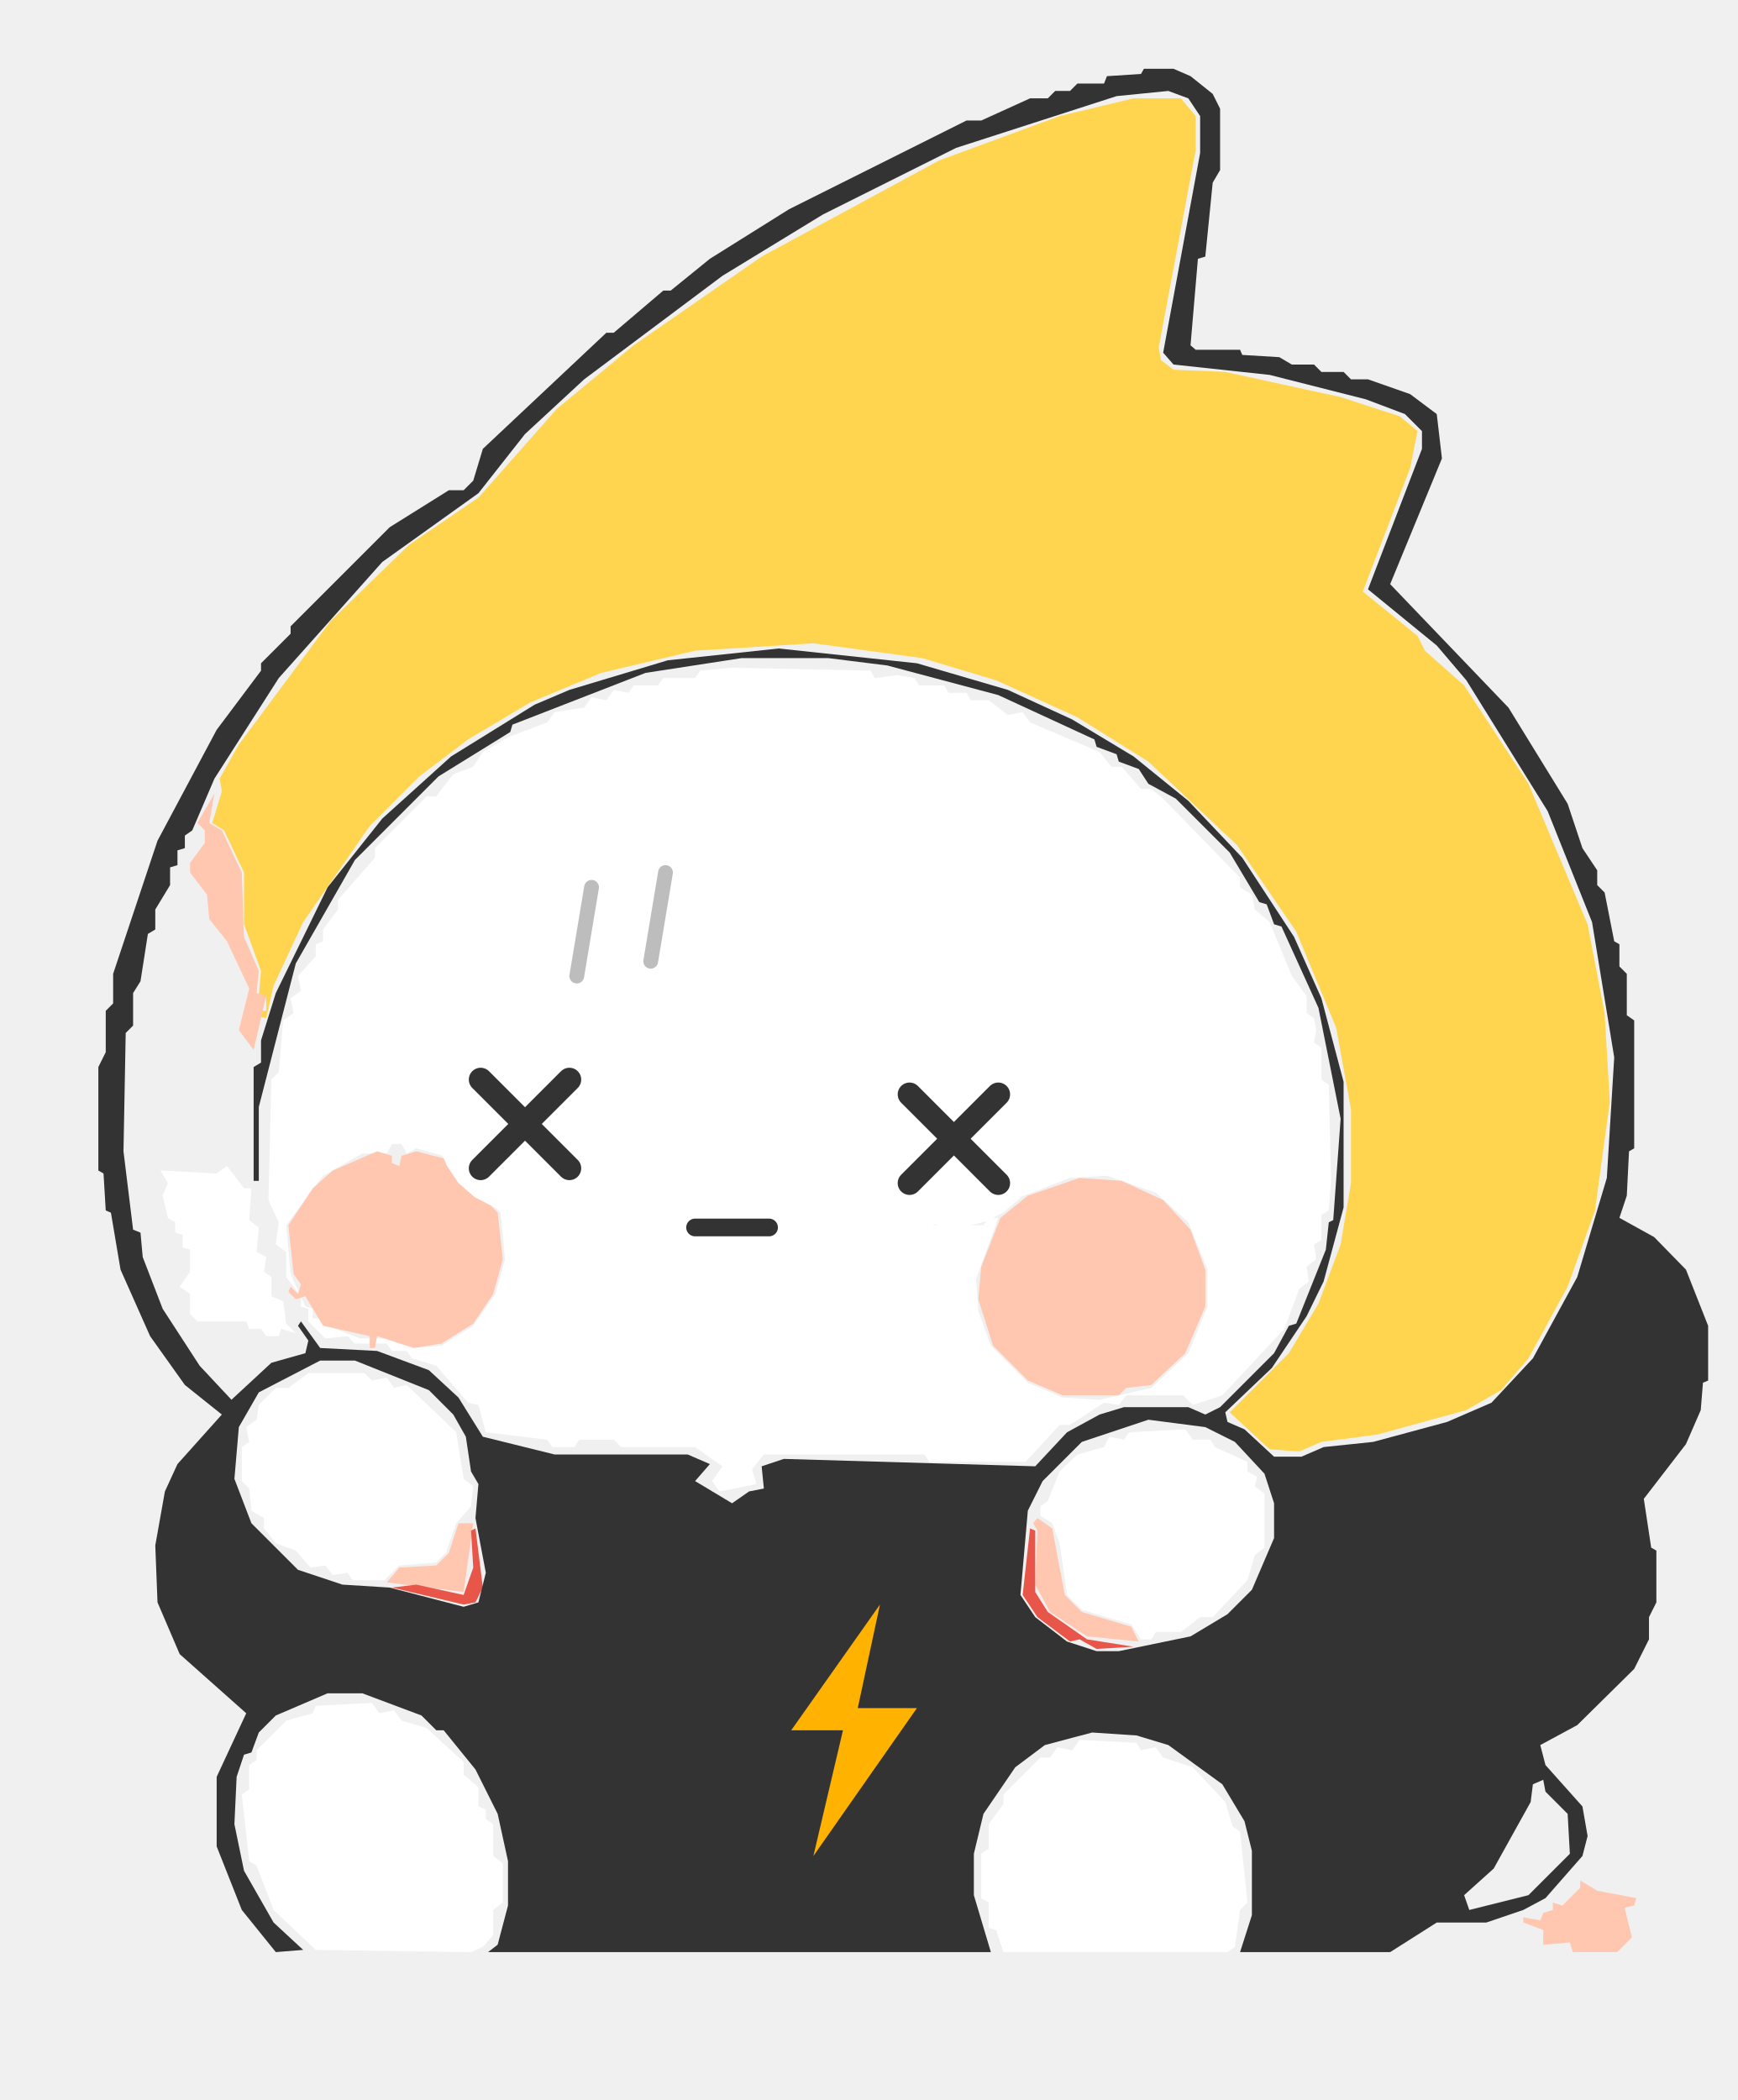
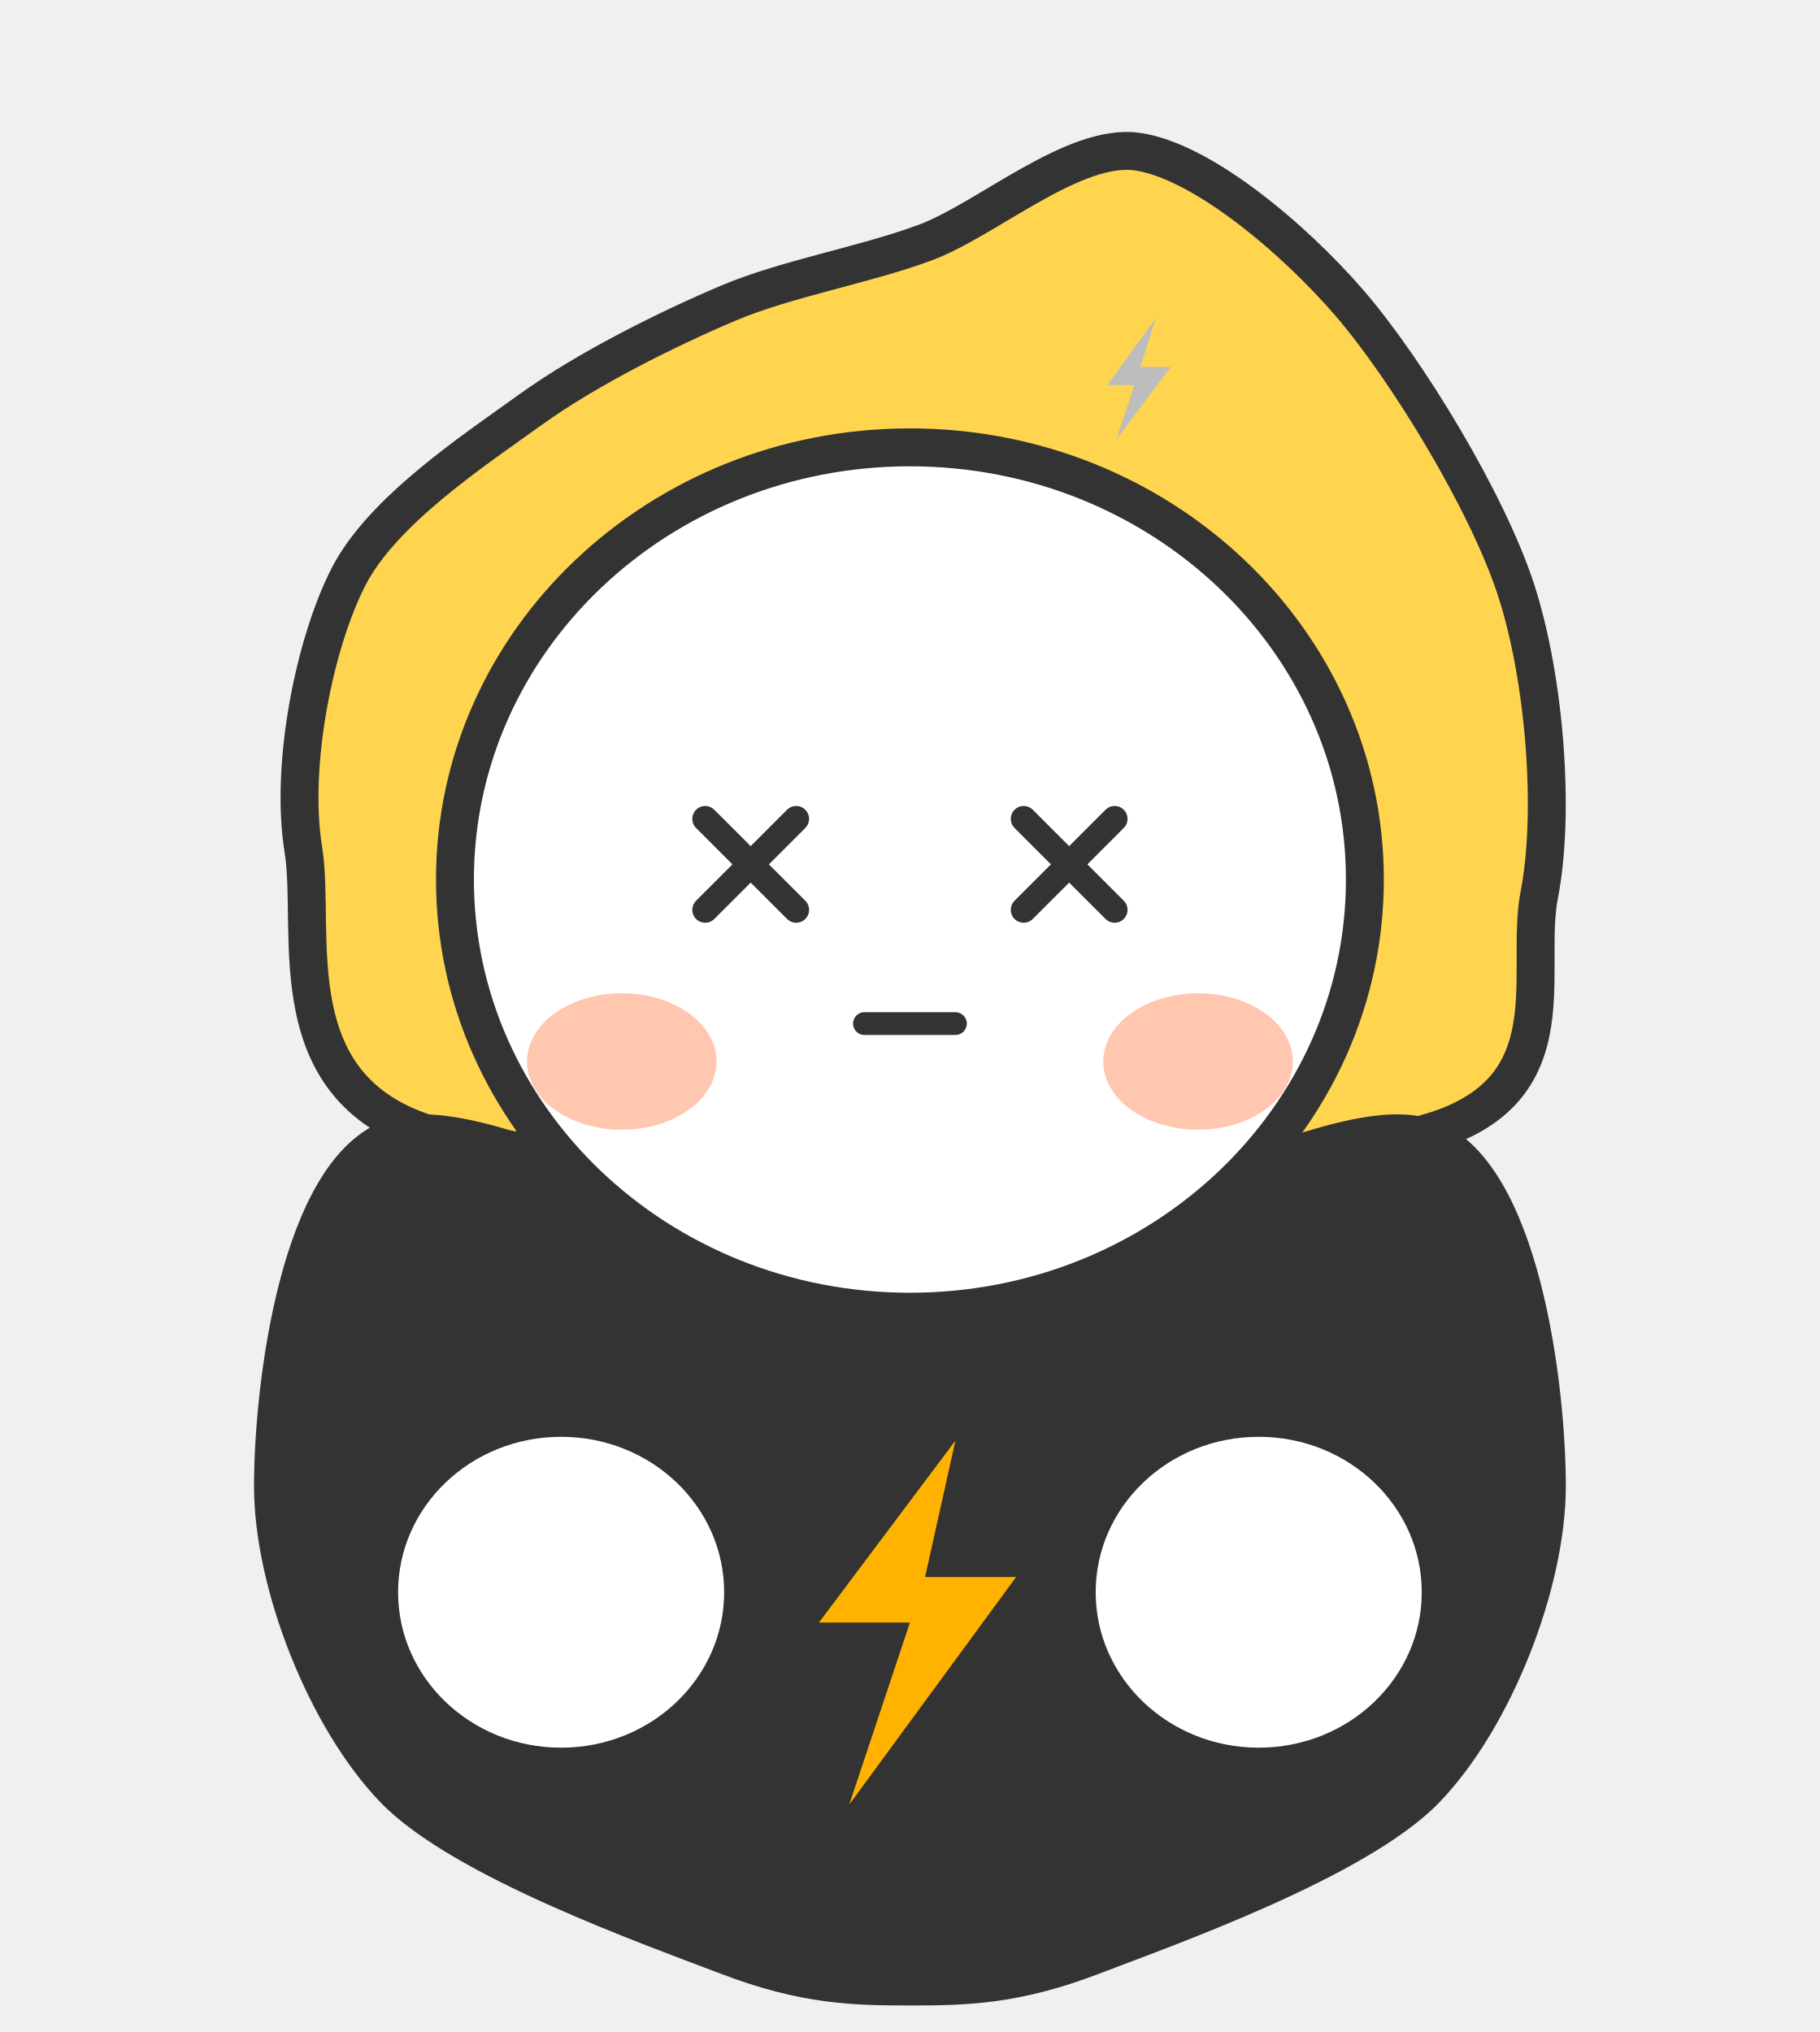
- <svg xmlns="http://www.w3.org/2000/svg" width="235" height="284" viewBox="0 0 235 284" role="img" aria-label="Volty 09-burnout">
-   <path fill="#FFD54F" fill-rule="evenodd" d="M153.3,13.3 L143.3,15.7 L127.0,21.7 L103.0,34.7 L85.7,46.7 L75.3,55.3 L64.7,67.3 L55.3,73.7 L44.7,84.0 L32.3,100.7 L29.7,105.3 L30.0,107.0 L28.7,111.3 L30.3,112.3 L33.0,118.0 L33.0,125.0 L35.3,131.3 L35.0,134.7 L36.0,135.0 L36.0,136.7 L34.3,136.7 L34.3,137.3 L36.0,137.7 L37.0,133.3 L41.0,124.7 L50.0,111.7 L56.7,105.0 L63.3,100.0 L71.7,95.0 L81.3,91.0 L94.0,88.0 L110.0,87.0 L124.7,89.0 L134.7,92.0 L145.7,97.0 L155.3,103.0 L167.3,114.3 L175.3,126.0 L180.7,139.0 L182.7,150.0 L182.7,160.0 L181.3,168.3 L178.3,176.3 L174.3,183.0 L166.3,191.0 L171.7,196.0 L175.7,196.3 L178.7,195.0 L186.3,194.0 L198.3,190.7 L203.0,188.0 L206.7,183.7 L212.0,174.0 L215.7,163.7 L217.7,149.0 L217.0,137.0 L214.7,125.0 L206.7,106.0 L198.0,92.7 L192.7,88.0 L191.7,86.0 L184.3,80.0 L190.7,63.3 L191.7,58.3 L189.3,56.3 L181.3,53.7 L165.7,50.3 L158.7,50.0 L157.0,48.7 L156.7,47.0 L161.7,20.3 L161.7,15.7 L159.7,13.3 Z" />
-   <path fill="#FFFFFF" fill-rule="evenodd" d="M135.7,242.7 L135.7,244.0 L133.7,246.7 L133.7,250.0 L132.7,250.7 L132.7,256.7 L133.7,257.3 L133.7,260.7 L134.7,261.0 L135.7,264.0 L166.0,264.0 L167.0,263.3 L167.7,258.3 L168.7,257.3 L167.7,247.7 L166.7,247.0 L165.7,243.7 L161.3,239.0 L157.3,237.7 L156.3,236.3 L154.3,236.7 L153.7,235.7 L146.0,235.3 L145.0,236.7 L143.0,236.3 L142.0,237.7 L140.7,237.7 Z M38.7,232.7 L34.7,236.7 L34.7,238.0 L33.7,238.7 L33.7,242.0 L32.7,242.7 L33.7,251.7 L34.7,252.3 L37.0,258.3 L42.7,263.7 L63.7,264.0 L65.3,263.3 L66.7,261.7 L66.7,258.3 L68.0,257.3 L68.0,252.0 L66.7,251.0 L66.7,246.7 L65.7,246.0 L65.7,244.7 L64.7,244.3 L64.7,241.7 L62.7,240.0 L62.7,238.3 L57.7,233.7 L54.3,232.7 L53.3,231.3 L51.3,231.7 L50.3,230.3 L42.7,230.7 L42.3,231.7 Z M160.3,193.3 L152.7,193.7 L152.0,194.7 L150.0,194.3 L149.3,195.7 L145.7,196.7 L143.3,199.0 L141.7,203.0 L140.7,203.7 L140.7,205.0 L142.3,206.0 L143.3,208.7 L144.3,215.7 L146.3,217.7 L153.0,219.7 L154.3,221.7 L155.7,221.7 L156.3,220.7 L159.7,220.7 L162.3,218.7 L164.0,218.7 L168.7,213.7 L169.7,210.3 L171.0,209.3 L171.0,202.0 L169.7,201.0 L170.0,199.7 L168.7,199.0 L168.7,197.7 L164.3,195.7 L163.7,194.7 L161.3,194.7 Z M35.0,190.0 L34.7,192.0 L33.3,193.0 L33.7,195.0 L32.7,195.7 L32.7,200.3 L33.7,201.3 L34.0,204.3 L35.7,205.3 L35.7,206.7 L37.3,208.7 L40.0,209.7 L42.0,212.0 L44.0,211.7 L45.0,213.0 L47.0,212.7 L47.7,213.7 L52.0,213.7 L54.0,211.7 L59.0,211.3 L60.3,210.0 L61.7,206.0 L63.7,203.7 L64.0,201.0 L62.7,200.0 L61.7,193.7 L55.0,187.3 L53.3,187.7 L52.3,186.3 L50.3,186.7 L49.3,185.7 L41.7,185.7 L39.0,187.7 L37.3,187.7 Z M21.7,158.3 L22.7,160.0 L22.0,161.7 L22.7,164.7 L23.7,165.3 L23.7,166.7 L24.7,167.0 L24.7,168.7 L25.7,169.0 L25.7,172.0 L24.3,174.0 L25.7,175.0 L25.7,177.7 L26.7,178.7 L33.3,178.7 L33.7,179.7 L35.3,179.7 L36.0,180.7 L37.7,180.7 L38.0,179.7 L40.0,180.3 L38.7,179.0 L38.3,176.0 L36.7,175.3 L36.7,172.7 L35.7,172.0 L36.0,170.0 L34.7,169.3 L35.0,166.0 L33.7,165.0 L34.0,160.7 L33.0,160.7 L30.7,157.7 L29.3,158.7 Z M40.3,132.0 L40.7,134.0 L39.3,135.0 L39.7,137.0 L38.3,138.0 L37.7,145.0 L36.7,146.0 L36.3,162.3 L37.7,165.3 L37.3,168.3 L38.7,169.3 L38.7,172.7 L40.7,175.3 L40.7,176.7 L41.7,177.0 L41.7,178.7 L44.0,181.0 L47.0,180.7 L48.0,181.7 L52.3,181.7 L53.0,182.7 L55.0,182.7 L55.7,183.7 L59.0,184.7 L63.3,189.7 L64.7,190.0 L65.7,193.7 L74.0,194.7 L74.7,195.7 L77.7,195.7 L78.3,194.7 L83.0,194.7 L84.0,195.7 L94.0,195.7 L97.7,198.3 L96.3,200.3 L97.3,201.7 L102.3,200.7 L101.7,198.7 L103.3,196.7 L125.0,196.7 L125.7,197.7 L138.7,197.7 L143.3,192.7 L144.7,192.7 L149.3,189.7 L151.3,190.0 L152.3,188.7 L160.0,188.7 L161.3,190.0 L165.3,188.7 L173.7,179.7 L175.7,174.3 L177.0,173.3 L176.7,171.3 L178.0,170.3 L177.7,168.3 L178.7,167.7 L178.7,164.3 L179.7,163.7 L180.0,159.7 L179.7,146.7 L178.7,146.0 L178.7,141.7 L177.7,141.0 L178.0,139.3 L177.7,137.7 L176.7,137.0 L176.7,134.7 L174.7,132.0 L171.7,124.7 L169.7,123.0 L169.3,121.0 L167.7,120.0 L167.7,118.7 L157.3,108.0 L155.7,106.7 L154.3,106.7 L151.7,103.7 L150.3,103.7 L148.7,101.7 L139.3,97.7 L138.3,96.3 L136.3,96.7 L133.7,94.7 L131.3,94.7 L130.7,93.7 L128.3,93.7 L127.7,92.7 L124.3,92.7 L123.7,91.7 L121.3,91.3 L118.3,91.7 L117.7,90.7 L99.0,90.3 L94.7,90.7 L94.0,91.7 L89.7,91.7 L89.0,92.7 L85.7,92.7 L85.0,93.7 L83.0,93.3 L82.0,94.7 L80.0,94.3 L79.0,95.7 L75.0,96.3 L74.0,97.7 L68.7,99.7 L65.3,101.7 L64.0,103.7 L61.3,104.7 L59.0,107.7 L57.7,107.7 L50.7,114.7 L50.7,116.0 L45.7,121.7 L45.7,123.0 L43.7,125.7 L43.7,127.3 L42.7,127.7 L42.7,129.3 Z M87.0,162.0 L89.0,160.7 L90.7,161.7 L94.7,161.7 L96.3,158.7 L100.0,158.7 L102.7,161.7 L104.0,161.7 L104.7,162.7 L107.3,163.0 L108.3,161.7 L110.3,161.7 L111.7,162.7 L111.7,164.3 L110.0,166.7 L107.7,166.7 L107.7,170.0 L105.7,171.7 L105.3,173.7 L102.0,174.3 L101.0,175.7 L98.3,175.7 L97.3,174.3 L95.3,174.7 L91.7,171.0 L91.7,168.0 L90.7,166.3 L86.7,165.0 Z M124.3,146.7 L125.7,146.7 L126.3,145.7 L132.0,145.7 L137.7,150.3 L137.7,151.7 L138.7,152.3 L138.7,160.0 L137.7,160.7 L137.7,162.0 L144.7,159.3 L149.7,159.0 L156.3,161.3 L160.7,165.3 L163.3,171.7 L163.3,176.7 L160.7,183.0 L155.7,187.7 L148.7,189.3 L143.7,189.0 L139.0,187.0 L134.0,182.0 L132.3,177.3 L132.0,173.0 L135.0,164.7 L133.7,164.7 L133.0,165.7 L126.3,165.7 L125.7,164.7 L124.3,164.7 L120.7,160.0 L120.7,151.3 Z M78.7,145.3 L78.7,146.7 L80.7,149.3 L80.7,157.0 L79.7,157.7 L79.7,159.0 L77.0,161.7 L74.0,162.3 L73.0,163.7 L70.3,163.7 L69.7,162.7 L67.3,162.7 L65.3,160.7 L64.7,161.0 L67.7,164.0 L68.3,170.3 L67.0,175.0 L64.0,179.3 L59.7,182.0 L55.7,182.3 L52.0,181.0 L48.7,181.0 L45.3,179.7 L44.3,178.3 L42.3,178.3 L42.3,177.0 L41.3,176.7 L39.3,172.3 L38.7,165.7 L43.7,159.0 L49.0,156.0 L52.3,156.0 L53.0,154.7 L54.3,154.7 L55.0,156.0 L56.3,155.3 L61.3,156.7 L62.7,158.0 L62.7,155.0 L61.7,154.0 L62.7,148.3 L63.7,147.7 L63.7,146.3 L68.3,142.7 L75.0,142.7 Z" />
-   <path fill="#FFC7B0" fill-rule="evenodd" d="M206.0,259.3 L206.0,260.0 L208.7,261.0 L208.7,263.0 L212.3,262.7 L212.7,264.0 L218.7,264.0 L220.7,262.0 L219.7,258.0 L221.0,257.7 L221.3,256.7 L216.0,255.7 L213.7,254.3 L213.7,255.3 L211.3,257.7 L210.0,257.3 L210.0,258.3 L208.7,258.7 L208.3,259.7 Z M64.0,206.0 L62.0,206.0 L60.7,210.0 L59.0,211.7 L54.0,212.0 L52.3,214.0 L62.7,215.3 Z M140.3,205.3 L139.7,206.0 L140.3,207.0 L140.0,214.3 L142.0,218.0 L147.0,221.3 L154.0,222.0 L153.0,220.0 L146.3,218.0 L144.0,215.7 L142.3,206.7 Z M95.3,166.0 L95.7,169.0 L97.7,171.0 L101.7,171.0 L103.7,168.0 L103.7,166.7 L100.7,165.7 L99.7,164.0 Z M146.0,159.3 L139.0,161.7 L135.3,164.7 L132.7,171.3 L132.3,175.7 L134.3,182.0 L139.0,186.7 L143.7,188.7 L151.3,188.7 L152.3,187.7 L155.7,187.3 L160.3,183.0 L163.0,176.7 L163.0,171.7 L161.0,166.3 L157.3,162.3 L151.7,159.7 Z M45.0,158.3 L42.3,160.7 L39.0,165.7 L39.7,172.3 L40.7,173.7 L40.3,175.0 L39.3,174.0 L39.0,174.7 L40.0,175.7 L41.3,175.3 L43.7,179.3 L50.0,180.7 L50.0,182.3 L50.7,182.3 L51.0,180.7 L56.0,182.3 L59.7,181.7 L64.0,179.0 L66.7,175.0 L68.0,170.3 L67.3,164.0 L64.7,161.3 L64.7,160.3 L63.0,159.7 L61.3,157.0 L56.3,155.7 L54.3,156.3 L54.0,157.7 L53.0,157.3 L53.0,156.3 L51.0,155.7 Z M29.0,107.3 L26.7,111.3 L27.7,112.3 L27.7,114.0 L25.7,116.7 L25.7,118.0 L28.0,121.0 L28.3,124.3 L30.7,127.3 L33.7,133.7 L32.3,139.3 L34.3,142.0 L36.0,134.7 L34.7,134.3 L35.0,131.3 L33.0,126.7 L32.7,118.0 L30.0,112.3 L28.3,111.3 Z" />
-   <path fill="#E8564A" fill-rule="evenodd" d="M139.3,206.7 L138.3,215.7 L140.3,218.7 L144.7,222.0 L146.0,221.7 L148.3,223.0 L153.3,222.7 L147.0,221.7 L141.7,218.0 L140.0,215.3 L140.0,207.0 Z M64.3,206.7 L63.7,207.0 L64.0,212.0 L62.7,215.7 L56.3,214.3 L53.0,214.7 L62.7,217.0 L64.3,216.7 L65.3,214.7 Z" />
-   <path fill="#333333" fill-rule="evenodd" d="M88.0,162.7 L88.3,165.0 L92.0,166.0 L93.3,170.7 L96.3,173.7 L101.3,174.0 L104.0,172.7 L106.0,170.3 L106.7,166.7 L111.0,163.7 L109.7,162.7 L107.7,164.0 L103.3,163.3 L101.3,162.3 L100.3,160.3 L99.0,160.0 L96.3,160.3 L95.0,162.3 L93.0,163.3 L90.3,163.3 L89.0,162.0 Z M98.3,163.3 L99.7,163.3 L104.3,166.3 L104.3,168.7 L101.0,172.3 L97.3,172.0 L94.7,168.7 L94.7,165.7 Z M128.7,146.7 L125.3,147.7 L122.7,150.3 L121.3,154.0 L121.3,157.3 L122.7,161.0 L125.3,163.7 L127.3,164.7 L132.0,164.7 L134.0,164.0 L136.7,161.0 L137.7,154.7 L136.0,150.0 L134.3,148.3 L131.0,146.7 Z M71.0,143.3 L67.3,144.7 L64.7,147.3 L63.3,150.7 L63.3,155.7 L65.3,160.0 L68.3,161.7 L73.3,162.0 L76.0,161.0 L78.7,158.0 L80.0,152.0 L78.0,146.3 L74.0,143.7 Z M161.0,10.3 L158.7,9.3 L154.7,9.3 L154.3,10.0 L149.7,10.3 L149.3,11.3 L145.7,11.3 L144.7,12.3 L142.7,12.3 L141.7,13.3 L139.3,13.3 L132.7,16.3 L130.7,16.3 L106.7,28.3 L96.0,35.0 L90.7,39.3 L89.7,39.3 L83.0,45.0 L82.0,45.0 L65.3,60.7 L64.0,65.0 L62.7,66.3 L60.7,66.3 L52.7,71.3 L39.3,84.7 L39.3,85.7 L35.3,89.7 L35.3,90.7 L29.3,98.7 L21.3,113.7 L15.3,131.7 L15.3,135.7 L14.3,136.7 L14.3,142.3 L13.3,144.3 L13.3,158.3 L14.0,158.7 L14.3,163.7 L15.0,164.0 L16.3,171.7 L20.3,180.7 L25.0,187.3 L30.0,191.3 L24.0,198.0 L22.3,201.7 L21.0,209.0 L21.3,216.7 L24.3,223.7 L33.3,231.7 L29.3,240.3 L29.3,249.7 L32.7,258.3 L37.3,264.0 L41.0,263.7 L37.0,260.0 L33.0,253.0 L31.7,246.7 L32.0,240.3 L33.0,237.3 L34.0,237.0 L35.0,234.3 L37.3,232.0 L44.3,229.0 L49.0,229.0 L57.0,232.0 L59.0,234.0 L60.0,234.0 L64.3,239.3 L67.3,245.3 L68.7,251.7 L68.7,257.7 L67.3,263.0 L66.0,264.0 L134.0,264.0 L131.7,256.3 L131.7,250.7 L133.0,245.3 L137.3,239.0 L141.3,236.0 L147.7,234.3 L153.7,234.7 L158.0,236.0 L165.3,241.3 L168.3,246.3 L169.3,250.3 L169.3,259.0 L167.7,264.0 L188.0,264.0 L194.3,260.0 L201.0,260.0 L206.0,258.3 L209.0,256.7 L214.0,251.0 L214.7,248.3 L214.0,244.3 L209.0,238.7 L208.3,236.0 L213.3,233.3 L221.0,225.7 L223.0,221.7 L223.0,218.7 L224.0,216.7 L224.0,209.7 L223.3,209.3 L222.3,202.7 L228.0,195.3 L230.0,190.7 L230.3,187.0 L231.0,186.7 L231.0,179.3 L228.0,171.7 L223.7,167.3 L219.0,164.7 L220.0,161.7 L220.3,155.7 L221.0,155.3 L221.0,138.0 L220.0,137.3 L220.0,131.7 L219.0,130.7 L219.0,127.7 L218.3,127.3 L217.0,120.7 L216.0,119.7 L216.0,117.7 L214.0,114.7 L212.0,108.7 L204.0,95.7 L188.0,79.0 L195.0,62.0 L194.3,56.0 L190.7,53.3 L185.0,51.3 L182.7,51.3 L181.7,50.3 L178.7,50.3 L177.7,49.3 L174.7,49.3 L173.0,48.3 L168.0,48.0 L167.7,47.3 L161.7,47.3 L161.0,46.7 L162.0,35.0 L163.0,34.7 L164.0,24.7 L165.0,23.0 L165.0,14.7 L164.0,12.7 Z M208.7,240.7 L209.0,242.3 L212.0,245.3 L212.3,250.7 L206.7,256.3 L198.7,258.3 L198.0,256.3 L202.0,252.7 L207.0,243.7 L207.3,241.3 Z M167.0,195.0 L171.0,199.3 L172.3,203.3 L172.3,208.0 L169.3,215.0 L166.0,218.3 L161.0,221.3 L151.3,223.3 L148.3,223.3 L144.3,222.0 L140.0,218.7 L138.0,215.7 L139.0,204.3 L141.0,200.3 L146.3,195.0 L155.3,192.0 L163.0,193.0 Z M35.0,188.3 L43.3,184.0 L48.0,184.0 L58.0,188.0 L61.3,191.3 L63.0,194.3 L63.7,199.0 L64.7,200.7 L64.3,205.3 L65.7,212.7 L64.7,216.7 L62.7,217.3 L52.7,214.7 L46.3,214.3 L40.3,212.3 L34.0,206.0 L31.7,200.0 L32.3,193.0 Z M160.7,13.3 L162.3,15.7 L162.3,20.7 L157.3,47.7 L158.7,49.3 L171.7,50.7 L184.7,54.0 L190.0,56.0 L192.3,58.3 L192.3,60.7 L185.0,79.7 L194.3,87.3 L198.3,92.0 L209.3,109.7 L215.3,124.7 L218.3,143.0 L217.3,159.3 L213.3,172.7 L207.3,183.7 L201.7,189.7 L195.7,192.3 L185.7,195.0 L179.0,195.7 L176.0,197.0 L172.3,197.0 L168.3,193.3 L166.0,192.3 L165.7,191.0 L172.0,185.0 L176.7,178.0 L179.0,173.3 L181.7,163.3 L181.7,146.3 L178.7,135.0 L175.0,126.7 L168.0,116.0 L160.7,108.3 L153.3,102.3 L145.0,97.3 L136.3,93.3 L124.0,89.7 L105.3,87.7 L90.3,89.3 L77.0,93.3 L72.3,95.3 L61.0,102.3 L51.7,110.7 L44.3,120.0 L37.3,134.3 L35.3,140.7 L35.3,143.7 L34.3,144.3 L34.3,159.7 L35.0,159.7 L35.0,149.7 L40.0,130.3 L48.0,116.3 L59.3,105.0 L69.0,99.0 L69.3,98.0 L87.3,91.0 L100.3,89.0 L112.0,89.0 L120.0,90.0 L135.0,94.0 L148.0,100.0 L148.3,101.0 L151.0,102.0 L151.3,103.0 L154.0,104.0 L155.3,106.0 L159.0,108.0 L166.3,115.3 L170.3,122.0 L171.3,122.3 L172.3,125.0 L173.3,125.3 L178.3,136.3 L181.3,151.3 L180.3,165.0 L179.7,165.3 L179.3,169.0 L175.3,179.0 L174.3,179.3 L172.3,183.0 L165.0,190.3 L163.0,191.3 L160.7,190.3 L152.0,190.3 L148.7,191.3 L144.3,193.7 L140.0,198.3 L106.0,197.3 L103.0,198.3 L103.3,201.3 L101.3,201.7 L99.0,203.3 L94.0,200.3 L96.0,198.0 L93.0,196.7 L75.0,196.7 L65.3,194.3 L62.0,189.0 L58.0,185.3 L51.0,182.7 L43.3,182.3 L40.7,178.7 L40.3,179.3 L41.7,181.3 L41.3,183.0 L36.7,184.3 L31.3,189.3 L27.0,184.7 L22.0,177.0 L19.3,170.0 L19.0,166.7 L18.0,166.3 L16.7,155.7 L17.0,139.7 L18.0,138.7 L18.0,134.3 L19.0,132.7 L20.0,126.3 L21.0,125.7 L21.0,123.0 L23.0,119.7 L23.0,117.3 L24.0,117.0 L24.0,115.0 L25.0,114.7 L25.0,113.0 L26.0,112.3 L29.0,105.3 L37.7,91.7 L51.7,76.0 L64.7,66.7 L71.0,58.7 L79.0,51.3 L97.7,37.3 L111.3,29.0 L129.3,20.0 L151.0,13.0 L158.0,12.3 Z" />
-   <path fill="#FFB300" fill-rule="evenodd" d="M119.0,217.0 L107.0,234.0 L114.0,234.0 L110.0,251.0 L124.0,231.0 L116.0,231.0 Z" />
-   <path fill="#FFFFFF" fill-rule="evenodd" d="M83.0,152.0 L82.7,154.9 L81.6,157.6 L80.0,160.0 L77.8,161.9 L75.3,163.2 L72.4,163.9 L69.6,163.9 L66.7,163.2 L64.2,161.9 L62.0,160.0 L60.4,157.6 L59.3,154.9 L59.0,152.0 L59.3,149.1 L60.4,146.4 L62.0,144.0 L64.2,142.1 L66.7,140.8 L69.6,140.1 L72.4,140.1 L75.3,140.8 L77.8,142.1 L80.0,144.0 L81.6,146.4 L82.7,149.1 Z" />
-   <path fill="#FFFFFF" fill-rule="evenodd" d="M141.0,154.0 L140.7,156.9 L139.6,159.6 L138.0,162.0 L135.8,163.9 L133.3,165.2 L130.4,165.9 L127.6,165.9 L124.7,165.2 L122.2,163.9 L120.0,162.0 L118.4,159.6 L117.3,156.9 L117.0,154.0 L117.3,151.1 L118.4,148.4 L120.0,146.0 L122.2,144.1 L124.7,142.8 L127.6,142.1 L130.4,142.1 L133.3,142.8 L135.8,144.1 L138.0,146.0 L139.6,148.4 L140.7,151.1 Z" />
-   <path fill="#FFFFFF" fill-rule="evenodd" d="M114.0,166.0 L113.6,168.6 L112.3,171.1 L110.2,173.3 L107.5,175.1 L104.3,176.3 L100.8,176.9 L97.2,176.9 L93.7,176.3 L90.5,175.1 L87.8,173.3 L85.7,171.1 L84.4,168.6 L84.0,166.0 L84.4,163.4 L85.7,160.9 L87.8,158.7 L90.5,156.9 L93.7,155.7 L97.2,155.1 L100.8,155.1 L104.3,155.7 L107.5,156.9 L110.2,158.7 L112.3,160.9 L113.6,163.4 Z" />
-   <path fill="none" stroke="#333333" stroke-width="3.2" stroke-linecap="round" stroke-linejoin="round" d="M65.0,146.0 L77.0,158.0" />
-   <path fill="none" stroke="#333333" stroke-width="3.2" stroke-linecap="round" stroke-linejoin="round" d="M65.0,158.0 L77.0,146.0" />
-   <path fill="none" stroke="#333333" stroke-width="3.2" stroke-linecap="round" stroke-linejoin="round" d="M123.0,148.0 L135.0,160.0" />
-   <path fill="none" stroke="#333333" stroke-width="3.2" stroke-linecap="round" stroke-linejoin="round" d="M123.0,160.0 L135.0,148.0" />
-   <path fill="none" stroke="#333333" stroke-width="2.4" stroke-linecap="round" stroke-linejoin="round" d="M94.0,166.0 L104.0,166.0" />
-   <path fill="none" stroke="#BDBDBD" stroke-width="2" stroke-linecap="round" stroke-linejoin="round" d="M80.0,120.0 L78.0,132.0" />
-   <path fill="none" stroke="#BDBDBD" stroke-width="2" stroke-linecap="round" stroke-linejoin="round" d="M90.0,118.0 L88.0,130.0" />
+ <svg xmlns="http://www.w3.org/2000/svg" width="240" height="268" viewBox="0 0 240 268" role="img" aria-label="Volty 09-burnout">
+   <path fill="#FFD54F" stroke="#333333" stroke-width="5" stroke-linecap="round" stroke-linejoin="round" d="M58.00 150.00 C36.10 144.30 41.80 123.10 40.00 112.00 C38.20 100.90 41.50 84.70 46.00 76.00 C50.50 67.30 62.50 59.40 70.00 54.00 C77.50 48.60 88.20 43.30 96.00 40.00 C103.80 36.70 113.90 35.00 122.00 32.00 C130.10 29.00 141.60 18.80 150.00 20.00 C158.40 21.20 170.50 31.30 178.00 40.00 C185.50 48.70 196.25 66.30 200.00 78.00 C203.75 89.70 205.10 107.20 203.00 118.00 C200.90 128.80 207.75 145.20 186.00 150.00 C164.25 154.80 79.90 155.70 58.00 150.00 Z" />
+   <path fill="#333333" stroke="#333333" stroke-width="5" stroke-linecap="round" stroke-linejoin="round" d="M52.00 150.00 C39.40 154.20 36.00 183.10 36.00 196.00 C36.00 208.90 43.00 226.70 52.00 236.00 C61.00 245.30 85.80 254.10 96.00 258.00 C106.20 261.90 112.80 262.00 120.00 262.00 C127.20 262.00 133.80 261.90 144.00 258.00 C154.20 254.10 179.00 245.30 188.00 236.00 C197.00 226.70 204.00 208.90 204.00 196.00 C204.00 183.10 200.60 154.20 188.00 150.00 C175.40 145.80 140.40 168.00 120.00 168.00 C99.60 168.00 64.60 145.80 52.00 150.00 Z" />
+   <path fill="#FFFFFF" stroke="#333333" stroke-width="5" stroke-linecap="round" stroke-linejoin="round" d="M180.00 116.00 C180.00 147.48 153.14 173.00 120.00 173.00 C86.86 173.00 60.00 147.48 60.00 116.00 C60.00 84.52 86.86 59.00 120.00 59.00 C153.14 59.00 180.00 84.52 180.00 116.00 Z" />
+   <path fill="#FFFFFF" stroke="#333333" stroke-width="5" stroke-linecap="round" stroke-linejoin="round" d="M98.00 210.00 C98.00 222.70 87.26 233.00 74.00 233.00 C60.74 233.00 50.00 222.70 50.00 210.00 C50.00 197.30 60.74 187.00 74.00 187.00 C87.26 187.00 98.00 197.30 98.00 210.00 Z" />
+   <path fill="#FFFFFF" stroke="#333333" stroke-width="5" stroke-linecap="round" stroke-linejoin="round" d="M190.00 210.00 C190.00 222.70 179.26 233.00 166.00 233.00 C152.74 233.00 142.00 222.70 142.00 210.00 C142.00 197.30 152.74 187.00 166.00 187.00 C179.26 187.00 190.00 197.30 190.00 210.00 Z" />
+   <path fill="#FFB300" d="M126.00 190.00 L108.00 214.00 L120.00 214.00 L112.00 238.00 L134.00 208.00 L122.00 208.00 Z" />
+   <path fill="#FFC7B0" d="M94.50 140.00 C94.50 144.97 88.90 149.00 82.00 149.00 C75.10 149.00 69.50 144.97 69.50 140.00 C69.50 135.03 75.10 131.00 82.00 131.00 C88.90 131.00 94.50 135.03 94.50 140.00 Z" />
+   <path fill="#FFC7B0" d="M170.50 140.00 C170.50 144.97 164.90 149.00 158.00 149.00 C151.10 149.00 145.50 144.97 145.50 140.00 C145.50 135.03 151.10 131.00 158.00 131.00 C164.90 131.00 170.50 135.03 170.50 140.00 Z" />
+   <path fill="none" stroke="#333333" stroke-width="3.4" stroke-linecap="round" stroke-linejoin="round" d="M93.00 108.00 L105.00 120.00" />
+   <path fill="none" stroke="#333333" stroke-width="3.4" stroke-linecap="round" stroke-linejoin="round" d="M93.00 120.00 L105.00 108.00" />
+   <path fill="none" stroke="#333333" stroke-width="3.4" stroke-linecap="round" stroke-linejoin="round" d="M135.00 108.00 L147.00 120.00" />
+   <path fill="none" stroke="#333333" stroke-width="3.4" stroke-linecap="round" stroke-linejoin="round" d="M135.00 120.00 L147.00 108.00" />
+   <path fill="none" stroke="#333333" stroke-width="3.0" stroke-linecap="round" stroke-linejoin="round" d="M114.00 135.00 L126.00 135.00" />
+   <path fill="#BDBDBD" d="M152.40 42.00 L146.00 50.80 L149.60 50.80 L147.20 58.00 L154.40 48.40 L150.40 48.40 Z" />
</svg>
